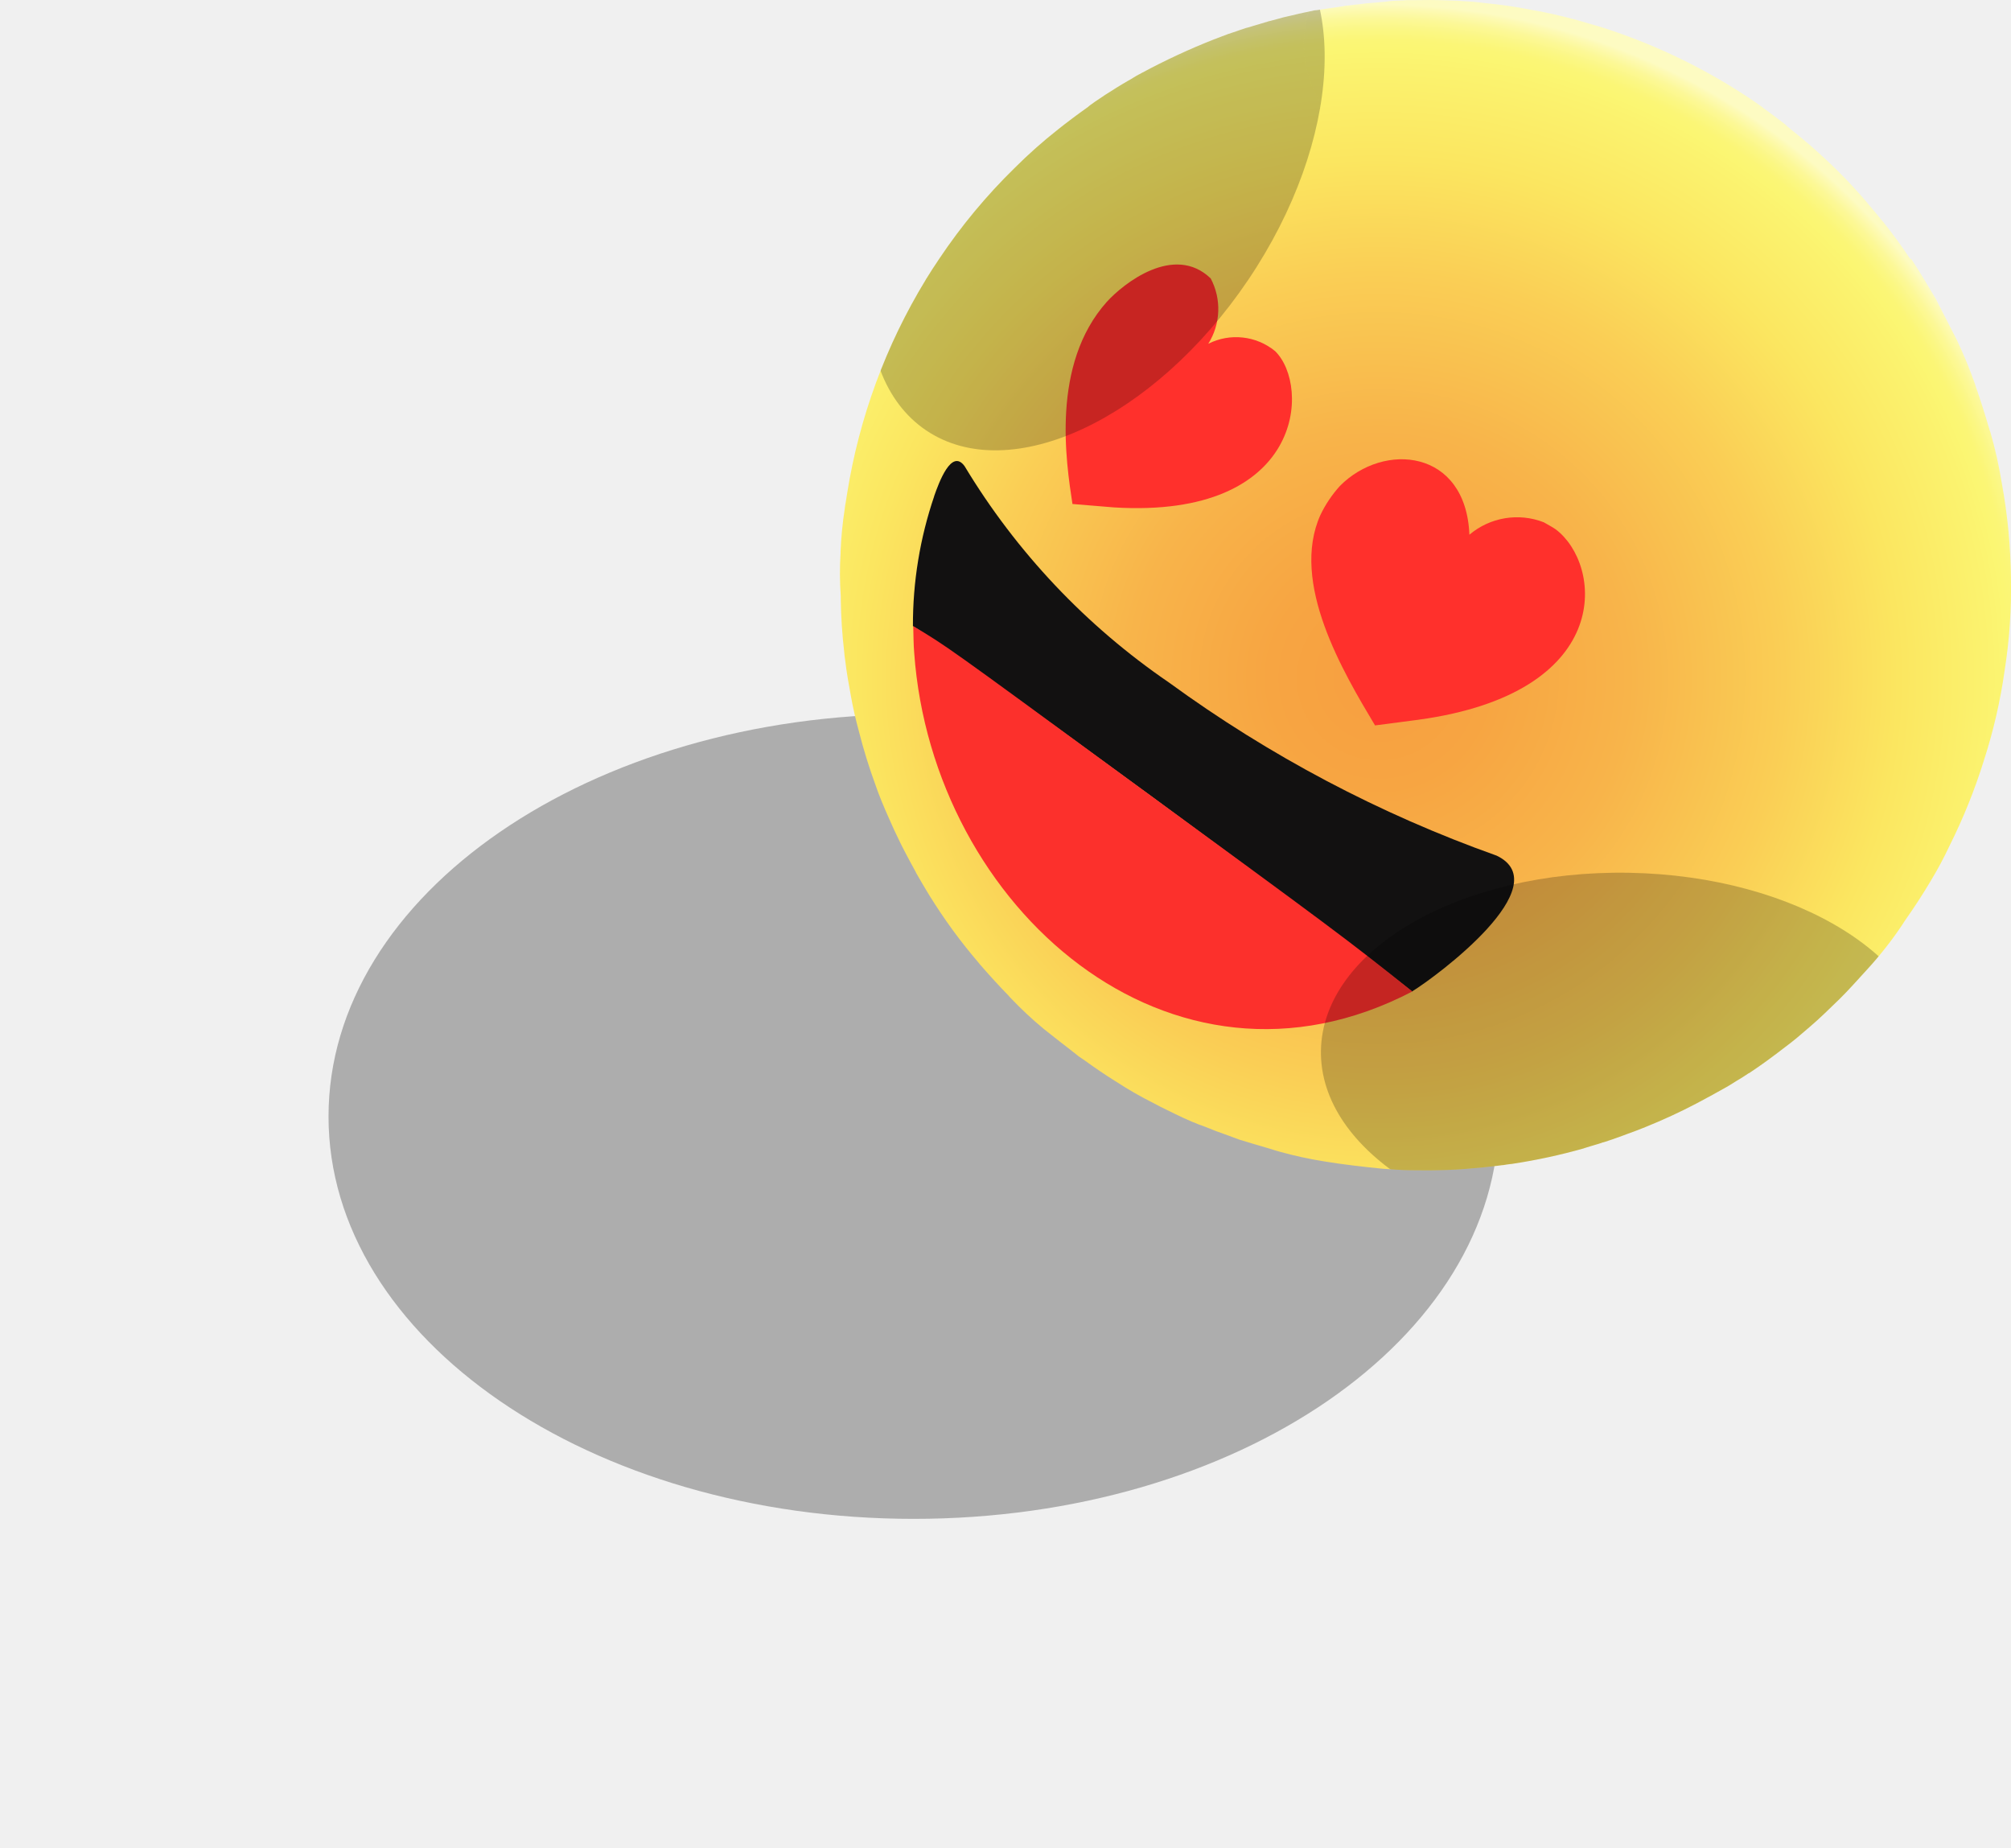
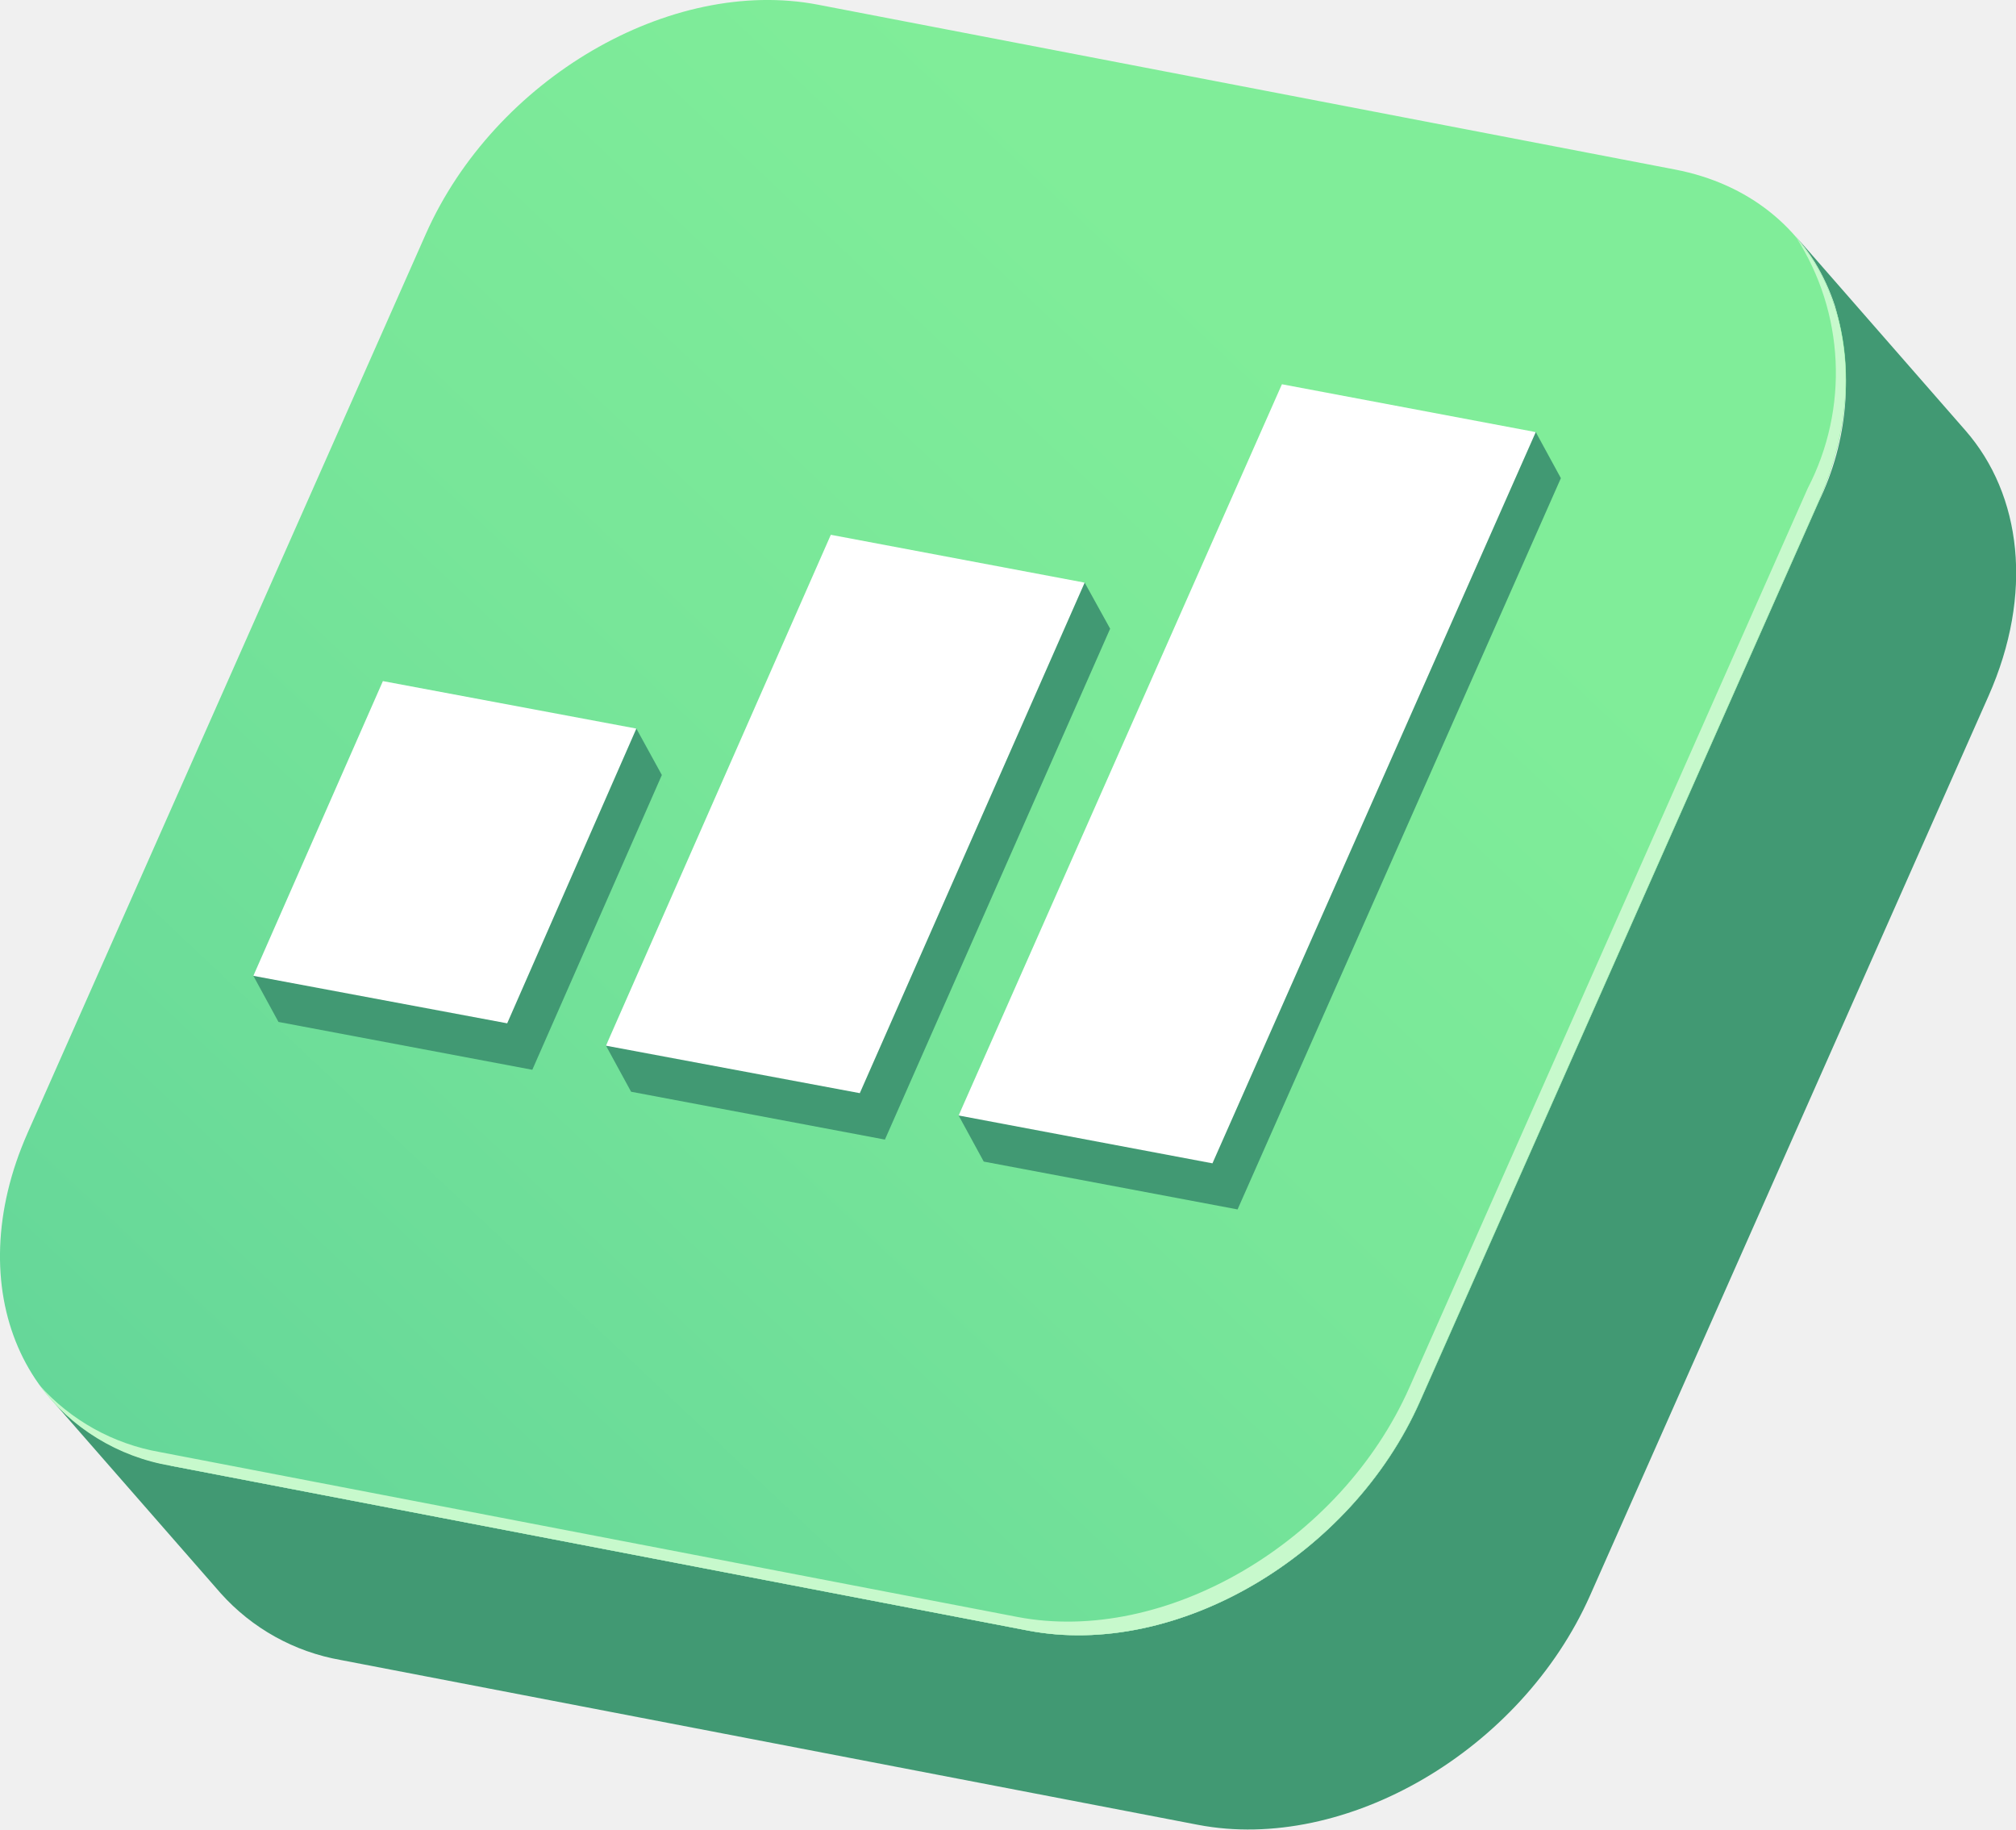
- <svg xmlns="http://www.w3.org/2000/svg" xmlns:xlink="http://www.w3.org/1999/xlink" width="82.478" height="75.758" viewBox="0 0 82.478 75.758">
+ <svg xmlns="http://www.w3.org/2000/svg" width="49.598" height="45.001" viewBox="0 0 49.598 45.001">
  <defs>
-     <radialGradient id="radial-gradient" cx="0.471" cy="0.58" r="0.575" gradientTransform="matrix(-0.999, -0.004, -0.004, 1, 0.933, 0.001)" gradientUnits="objectBoundingBox">
-       <stop offset="0" stop-color="#f79f40" />
-       <stop offset="0.163" stop-color="#f7a542" />
-       <stop offset="0.371" stop-color="#f8b44a" />
-       <stop offset="0.601" stop-color="#face55" />
-       <stop offset="0.771" stop-color="#fbe660" />
-       <stop offset="0.91" stop-color="#fbf36f" />
-       <stop offset="0.932" stop-color="#fbf672" />
-       <stop offset="0.947" stop-color="#fbf676" />
-       <stop offset="0.962" stop-color="#fbf783" />
-       <stop offset="0.978" stop-color="#fcf897" />
-       <stop offset="0.994" stop-color="#fdfab4" />
-       <stop offset="1" stop-color="#fdfbc2" />
-     </radialGradient>
-     <clipPath id="clip-path">
-       <path id="Trazado_116496" data-name="Trazado 116496" d="M52.65,29.84v-.06c0-.11-.03-.77-.15-1.75-.01-.09-.02-.17-.03-.26-.02-.12-.04-.25-.06-.38a23.894,23.894,0,0,0-3.15-8.77c0-.01-.01-.01-.01-.02-.17-.29-.35-.57-.54-.85h0a23.353,23.353,0,0,0-3.06-3.74,20.449,20.449,0,0,0-1.77-1.6c-.39-.32-.78-.62-1.19-.91a.265.265,0,0,1-.06-.05l-.05-.04-.21-.15c-.26-.18-.55-.37-.86-.57h0c-.01-.01-.02-.01-.03-.02-.15-.09-.3-.19-.47-.28-.07-.04-.15-.09-.22-.13s-.12-.07-.19-.11a1.092,1.092,0,0,0-.15-.08,25.413,25.413,0,0,0-2.93-1.4c-.26-.11-.47-.18-.58-.23l-.18-.07-.18-.07c-.01,0-.02-.01-.03-.01l-.04-.01-.3-.1-.04-.01c-.01,0-.03-.01-.04-.01l-.2-.07a2.759,2.759,0,0,0-.27-.08l-.23-.07c-.04-.01-.09-.03-.13-.04-.01,0-.03-.01-.04-.01s-.03-.01-.05-.01a.636.636,0,0,1-.07-.02l-.26-.07-.22-.06c-.07-.02-.14-.03-.21-.05h-.01l-.13-.03-.25-.06-.18-.04a2.049,2.049,0,0,0-.24-.05c-.01,0-.03-.01-.04-.01-.06-.01-.12-.03-.18-.04l-.11-.02-.13-.03h-.02l-.04-.01c-.02,0-.05-.01-.07-.01a1.766,1.766,0,0,1-.2-.04.6.6,0,0,0-.12-.02h0a2.068,2.068,0,0,1-.22-.04l-.19-.03c-.03-.01-.07-.01-.11-.02a.985.985,0,0,0-.17-.02,1,1,0,0,0-.16-.02l-.27-.03-.25-.03c-.03,0-.05-.01-.08-.01h-.02a1.641,1.641,0,0,0-.23-.02l-.34-.03c-.08-.01-.16-.01-.23-.02-.09-.01-.17-.01-.26-.02s-.18-.01-.27-.02A.97.97,0,0,1,29.76,7h-.37c-.48-.01-.96-.01-1.45,0-.11,0-.21,0-.31.01s-.22.01-.32.02c-.07,0-.13.01-.19.01-.16.01-.31.02-.46.04-.05,0-.11.01-.16.01-.22.02-.43.04-.64.07-.1.01-.2.02-.3.04h-.01c-.02,0-.04.01-.06.01q-.24.03-.45.06c-.11.02-.23.04-.34.05-.26.04-.47.08-.61.11-.7.14-1.38.3-2.06.5-.41.11-.77.22-1.21.38a24.021,24.021,0,0,0-5.31,2.61h0c-.17.11-.33.22-.49.33a.265.265,0,0,0-.06.05c-.28.2-.56.4-.84.61a.423.423,0,0,1-.07.05l-.02.02-.02.02c-.01.01-.02.02-.03.02s-.02.01-.03.02c-.08.06-.15.12-.23.18-.15.12-.3.24-.44.36-.08.07-.16.13-.24.2-.16.14-.32.27-.46.4l-.02.02-.02.02c-.03.03-.07.06-.1.09-.75.69-1.21,1.19-1.24,1.22-.23.25-.46.51-.69.77-.16.19-.33.38-.5.59-.01.01-.02.03-.04.04l-.03.03c-.34.42-.69.89-1.08,1.46l-.01.01-.01.01c-.01.01-.01.02-.02.02-.18.26-.36.55-.54.86-.16.26-.32.52-.46.75l-.46.88c-.15.29-.29.56-.42.82a16.758,16.758,0,0,0-.76,1.82h0v.01c-.22.6-.42,1.23-.6,1.84l-.01.02a.037.037,0,0,1-.01.03,17.968,17.968,0,0,0-.5,2.13,23.506,23.506,0,0,0-.17,7.66,22.794,22.794,0,0,0,.82,3.68,23.944,23.944,0,0,0,1.38,3.51,15.311,15.311,0,0,0,.75,1.42c.32.56.68,1.11,1.06,1.66.04.07.09.13.13.2a16,16,0,0,0,1.39,1.8c.34.37.78.88,1.14,1.24s.83.82,1.22,1.15h0c.42.37.6.53.99.83q.72.585,1.47,1.08h.01c.16.11.32.22.49.32.19.12.38.24.55.34.09.05.22.13.36.21a.573.573,0,0,1,.07.04c.15.09.33.18.52.29.04.02.09.05.13.07a22.789,22.789,0,0,0,2.12,1c.18.07.42.17.7.28l.24.09.42.15.3.1.11.03c.01,0,.01,0,.02.01l.16.05a2.759,2.759,0,0,0,.27.08l.26.08c.01,0,.02,0,.02.01a22.1,22.1,0,0,0,2.96.66l.09.01c.08.01.17.03.27.04h.03l.23.03.53.06c.24.03.56.05.79.07s.49.03.74.04h.02c.13.01.25.01.37.01.33.01.77,0,1.1.01s.79-.03,1.13-.05c.72-.06,1.68-.17,2.39-.28a18.747,18.747,0,0,0,1.84-.38c.14-.04.28-.08.43-.12.43-.12.87-.25,1.24-.36l.43-.16c.35-.12.69-.25,1.03-.38l.17-.06c.4-.15.89-.38,1.32-.59.19-.09.37-.18.55-.28a15.71,15.71,0,0,0,1.56-.88c.02-.01.03-.02.05-.03.41-.26.82-.52,1.22-.81.09-.06.18-.12.26-.17l.44-.34c.12-.09.23-.18.35-.27l.66-.52a14.289,14.289,0,0,0,1.37-1.26l.03-.03.07-.07c.35-.35.74-.77,1.2-1.29a.138.138,0,0,0,.03-.04h0a20.958,20.958,0,0,0,2.02-2.71c.01-.01.01-.02.02-.03.19-.3.38-.61.57-.95v-.01h0c.08-.14.16-.29.24-.44.11-.2.22-.41.31-.59l.09-.18c.16-.32.31-.65.47-.99.21-.47.41-.94.56-1.36h0c.26-.7.5-1.44.71-2.23.13-.48.25-.96.33-1.41.1-.48.18-.98.25-1.5.02-.12.03-.23.05-.34.08-.69.14-1.41.16-2.14v-.13C52.68,31.04,52.68,30.45,52.65,29.84Z" transform="translate(-4.654 -6.992)" />
-     </clipPath>
-     <linearGradient id="linear-gradient" x1="-0.166" y1="-323.933" x2="-1.166" y2="-323.933" gradientUnits="objectBoundingBox">
-       <stop offset="0" stop-color="#19b79c" />
-       <stop offset="0.405" stop-color="#1dbb9e" />
-       <stop offset="0.825" stop-color="#2ac8a3" />
-       <stop offset="0.997" stop-color="#31cfa6" />
+     <linearGradient id="a" x1="0.139" y1="1.426" x2="1.034" y2="0.565" gradientUnits="objectBoundingBox">
+       <stop offset="0" stop-color="#57cc99" />
+       <stop offset="0.2" stop-color="#63d599" />
+       <stop offset="0.7" stop-color="#78e699" />
+       <stop offset="1" stop-color="#80ed99" />
    </linearGradient>
-     <linearGradient id="linear-gradient-2" x1="-2.106" y1="-363.238" x2="-3.08" y2="-363.238" xlink:href="#linear-gradient" />
-     <clipPath id="clip-path-2">
-       <path id="Trazado_116504" data-name="Trazado 116504" d="M4.652,29.65v-.06a15.757,15.757,0,0,1,.17-1.74,2.335,2.335,0,0,1,.04-.26c.02-.12.04-.25.06-.38a24.088,24.088,0,0,1,3.22-8.75c0-.01.01-.01.01-.02.18-.29.36-.57.55-.85h0a23.39,23.39,0,0,1,3.09-3.72,20.134,20.134,0,0,1,1.78-1.58q.585-.465,1.2-.9a.265.265,0,0,0,.06-.05l.05-.04.21-.15c.26-.18.55-.37.86-.56h0c.01-.01.02-.01.03-.02.15-.09.31-.19.47-.28a2.53,2.53,0,0,0,.22-.13c.06-.04.12-.07.19-.11.05-.03.1-.05.15-.08a27.308,27.308,0,0,1,2.95-1.37c.26-.1.47-.18.58-.22l.18-.06.18-.06c.01,0,.02-.01.03-.01l.05-.02.3-.1.04-.01c.01,0,.03-.01.04-.01l.2-.06c.08-.02.19-.06.27-.08l.23-.07a.647.647,0,0,0,.13-.04c.01,0,.03-.01.04-.01s.03-.01.05-.01a.637.637,0,0,0,.07-.02l.26-.07.22-.06c.07-.02.14-.03.21-.05h.01l.13-.03c.08-.02.18-.04.25-.06l.18-.04c.08-.02.16-.03.24-.05.01,0,.03-.01.04-.01a1.163,1.163,0,0,0,.18-.04l.11-.01.13-.02h.02l.04-.01c.02,0,.05-.01.07-.01l.2-.03c.04-.01.09-.01.13-.02h0l.22-.03.19-.03a.516.516,0,0,0,.11-.02.985.985,0,0,1,.17-.02c.06-.01.11-.01.16-.02l.27-.03.25-.03c.03,0,.05-.01.08-.01h.02c.07-.01.15-.01.23-.02l.34-.03c.08-.01.16-.01.23-.02a1.569,1.569,0,0,1,.24-.03,2.437,2.437,0,0,1,.27-.01.86.86,0,0,1,.16-.01l.15-.01h.24c.49-.01.97-.01,1.45.01.11,0,.21.01.31.01s.22.01.32.02c.07,0,.13.01.19.01.16.01.31.02.46.04.05.01.11.01.16.02.22.02.43.05.64.07.1.01.2.03.3.04h.01c.02,0,.04.01.06.01.16.02.31.05.45.07l.34.06c.26.05.47.09.6.11.69.14,1.38.31,2.06.52.41.11.76.23,1.21.39a24.178,24.178,0,0,1,5.28,2.65h0c.16.11.33.22.49.34a.265.265,0,0,1,.06.05c.28.2.56.41.83.62a.424.424,0,0,0,.07.05l.02.02.02.02.03.03c.01.01.02.01.02.02.08.06.15.12.22.18.15.12.3.24.44.36.08.07.16.14.24.2.16.14.31.28.46.41l.02.02.02.02c.03.03.07.06.1.09.75.69,1.2,1.2,1.23,1.23.23.25.46.51.68.78.16.19.32.38.49.59.01.01.02.03.04.04l.02.03c.33.42.69.89,1.07,1.47l.04.01.01.01c.01.01.01.02.02.02.17.26.36.56.54.86.16.26.31.53.45.75l.45.88c.15.29.29.56.42.82a18.431,18.431,0,0,1,.75,1.83h0v.01c.21.6.41,1.23.59,1.85l.01.02a.037.037,0,0,0,.01.03,17.59,17.59,0,0,1,.48,2.14,22.71,22.71,0,0,1,.37,3.87,21.465,21.465,0,0,1-.26,3.8,21.96,21.96,0,0,1-.85,3.68,23.286,23.286,0,0,1-1.41,3.5,15.244,15.244,0,0,1-.76,1.42c-.33.56-.69,1.11-1.07,1.65-.04.07-.09.13-.13.2a15.2,15.2,0,0,1-1.41,1.79c-.34.37-.79.88-1.15,1.23s-.84.82-1.22,1.14h0c-.43.37-.6.52-1,.82-.49.38-.98.74-1.48,1.07H41.9c-.16.11-.32.21-.49.31-.19.12-.38.24-.55.33-.09.05-.22.12-.36.2a.574.574,0,0,0-.07.04c-.15.08-.33.18-.52.28-.04.02-.09.05-.13.07a23.108,23.108,0,0,1-2.12.98c-.18.07-.42.17-.71.27l-.24.09-.42.15-.3.1-.11.03c-.01,0-.01,0-.02.01l-.16.05c-.08.02-.19.06-.27.08l-.26.08c-.01,0-.02,0-.02.01a23.962,23.962,0,0,1-2.96.64l-.09.01c-.08.01-.17.02-.27.04H31.8l-.23.03-.53.06c-.24.02-.56.05-.79.07s-.49.03-.74.04h-.02c-.13,0-.25.01-.37.01-.33.01-.77,0-1.1,0s-.79-.04-1.13-.06c-.72-.07-1.68-.18-2.39-.3a16.281,16.281,0,0,1-1.84-.4c-.14-.04-.28-.08-.43-.13-.43-.12-.87-.26-1.24-.37l-.43-.16c-.35-.12-.69-.25-1.03-.39l-.17-.06c-.4-.15-.88-.38-1.32-.6-.19-.09-.37-.18-.55-.28a15.612,15.612,0,0,1-1.55-.89.219.219,0,0,0-.05-.03c-.41-.26-.81-.53-1.21-.82-.09-.06-.17-.12-.25-.17L14,49.97c-.12-.09-.23-.18-.35-.27l-.66-.52a15.233,15.233,0,0,1-1.36-1.27l-.03-.03-.06-.07c-.34-.35-.74-.78-1.19-1.3a.138.138,0,0,1-.03-.04h0a21.889,21.889,0,0,1-2-2.73c-.01-.01-.01-.02-.02-.03-.18-.3-.37-.61-.56-.95v-.01h0c-.08-.14-.16-.29-.24-.44-.11-.21-.22-.41-.31-.59l-.09-.18c-.16-.32-.31-.65-.46-.99-.21-.47-.41-.95-.55-1.36h0a22.441,22.441,0,0,1-.69-2.23c-.13-.48-.24-.96-.32-1.41-.09-.49-.18-.98-.24-1.5-.02-.12-.03-.23-.04-.34a21.166,21.166,0,0,1-.14-2.14v-.13A13.347,13.347,0,0,1,4.652,29.65Z" transform="translate(-4.627 -6.983)" fill="url(#radial-gradient)" />
-     </clipPath>
  </defs>
-   <g id="Grupo_157926" data-name="Grupo 157926" transform="translate(13.474)">
-     <ellipse id="Elipse_4737" data-name="Elipse 4737" cx="24" cy="16.5" rx="24" ry="16.5" transform="translate(0 29.284)" fill="#0b0b0b" opacity="0.292" style="mix-blend-mode: multiply;isolation: isolate" />
-     <path id="Trazado_116493" data-name="Trazado 116493" d="M4.652,29.65v-.06a15.757,15.757,0,0,1,.17-1.74,2.335,2.335,0,0,1,.04-.26c.02-.12.04-.25.06-.38a24.088,24.088,0,0,1,3.22-8.75c0-.01.01-.01.01-.02.18-.29.36-.57.55-.85h0a23.39,23.39,0,0,1,3.09-3.72,20.134,20.134,0,0,1,1.78-1.58q.585-.465,1.2-.9a.265.265,0,0,0,.06-.05l.05-.04.21-.15c.26-.18.55-.37.86-.56h0c.01-.01.02-.01.03-.02.15-.09.31-.19.47-.28a2.53,2.53,0,0,0,.22-.13c.06-.04.12-.07.19-.11.05-.03.1-.05.15-.08a27.308,27.308,0,0,1,2.95-1.37c.26-.1.47-.18.58-.22l.18-.06.18-.06c.01,0,.02-.01.03-.01l.05-.02.3-.1.04-.01c.01,0,.03-.01.04-.01l.2-.06c.08-.02.19-.06.27-.08l.23-.07a.647.647,0,0,0,.13-.04c.01,0,.03-.01.04-.01s.03-.01.05-.01a.637.637,0,0,0,.07-.02l.26-.07.22-.06c.07-.02.14-.03.21-.05h.01l.13-.03c.08-.02.18-.04.25-.06l.18-.04c.08-.02.16-.03.24-.05.01,0,.03-.01.04-.01a1.163,1.163,0,0,0,.18-.04l.11-.01.13-.02h.02l.04-.01c.02,0,.05-.01.07-.01l.2-.03c.04-.01.09-.01.13-.02h0l.22-.03.19-.03a.516.516,0,0,0,.11-.02.985.985,0,0,1,.17-.02c.06-.01.11-.01.16-.02l.27-.03.25-.03c.03,0,.05-.01.08-.01h.02c.07-.01.15-.01.23-.02l.34-.03c.08-.01.16-.01.23-.02a1.569,1.569,0,0,1,.24-.03,2.437,2.437,0,0,1,.27-.01.86.86,0,0,1,.16-.01l.15-.01h.24c.49-.01.97-.01,1.45.01.11,0,.21.01.31.01s.22.01.32.02c.07,0,.13.01.19.01.16.01.31.02.46.04.05.01.11.01.16.02.22.02.43.05.64.07.1.01.2.03.3.04h.01c.02,0,.04.01.06.01.16.02.31.05.45.07l.34.06c.26.05.47.09.6.11.69.14,1.38.31,2.06.52.41.11.76.23,1.21.39a24.178,24.178,0,0,1,5.28,2.65h0c.16.11.33.22.49.34a.265.265,0,0,1,.06.05c.28.2.56.41.83.62a.424.424,0,0,0,.07.05l.02.02.02.02.03.03c.01.01.02.01.02.02.08.06.15.12.22.18.15.12.3.24.44.36.08.07.16.14.24.2.16.14.31.28.46.41l.02.02.02.02c.03.03.07.06.1.09.75.69,1.2,1.2,1.23,1.23.23.25.46.51.68.78.16.19.32.38.49.59.01.01.02.03.04.04l.02.03c.33.42.69.89,1.07,1.47l.04.01.01.01c.01.01.01.02.02.02.17.26.36.56.54.86.16.26.31.53.45.75l.45.88c.15.29.29.56.42.82a18.431,18.431,0,0,1,.75,1.83h0v.01c.21.6.41,1.23.59,1.85l.01.02a.037.037,0,0,0,.01.03,17.59,17.59,0,0,1,.48,2.14,22.71,22.71,0,0,1,.37,3.87,21.465,21.465,0,0,1-.26,3.8,21.96,21.96,0,0,1-.85,3.68,23.286,23.286,0,0,1-1.41,3.5,15.244,15.244,0,0,1-.76,1.42c-.33.56-.69,1.11-1.07,1.65-.04.07-.09.13-.13.2a15.2,15.2,0,0,1-1.41,1.79c-.34.37-.79.88-1.15,1.23s-.84.82-1.22,1.14h0c-.43.37-.6.52-1,.82-.49.38-.98.74-1.48,1.07H41.9c-.16.11-.32.21-.49.31-.19.12-.38.24-.55.33-.09.05-.22.12-.36.2a.574.574,0,0,0-.07.04c-.15.08-.33.18-.52.28-.04.02-.09.05-.13.07a23.108,23.108,0,0,1-2.12.98c-.18.07-.42.17-.71.27l-.24.09-.42.15-.3.1-.11.03c-.01,0-.01,0-.02.01l-.16.05c-.08.02-.19.06-.27.08l-.26.08c-.01,0-.02,0-.02.01a23.962,23.962,0,0,1-2.96.64l-.09.01c-.08.01-.17.02-.27.04H31.8l-.23.03-.53.06c-.24.02-.56.05-.79.07s-.49.03-.74.04h-.02c-.13,0-.25.01-.37.01-.33.01-.77,0-1.1,0s-.79-.04-1.13-.06c-.72-.07-1.68-.18-2.39-.3a16.281,16.281,0,0,1-1.84-.4c-.14-.04-.28-.08-.43-.13-.43-.12-.87-.26-1.24-.37l-.43-.16c-.35-.12-.69-.25-1.03-.39l-.17-.06c-.4-.15-.88-.38-1.32-.6-.19-.09-.37-.18-.55-.28a15.612,15.612,0,0,1-1.55-.89.219.219,0,0,0-.05-.03c-.41-.26-.81-.53-1.21-.82-.09-.06-.17-.12-.25-.17L14,49.97c-.12-.09-.23-.18-.35-.27l-.66-.52a15.233,15.233,0,0,1-1.36-1.27l-.03-.03-.06-.07c-.34-.35-.74-.78-1.19-1.3a.138.138,0,0,1-.03-.04h0a21.889,21.889,0,0,1-2-2.73c-.01-.01-.01-.02-.02-.03-.18-.3-.37-.61-.56-.95v-.01h0c-.08-.14-.16-.29-.24-.44-.11-.21-.22-.41-.31-.59l-.09-.18c-.16-.32-.31-.65-.46-.99-.21-.47-.41-.95-.55-1.36h0a22.441,22.441,0,0,1-.69-2.23c-.13-.48-.24-.96-.32-1.41-.09-.49-.18-.98-.24-1.5-.02-.12-.03-.23-.04-.34a21.166,21.166,0,0,1-.14-2.14v-.13A13.347,13.347,0,0,1,4.652,29.65Z" transform="translate(16.349 -6.983)" fill="url(#radial-gradient)" />
-     <g id="Grupo_86225" data-name="Grupo 86225" transform="translate(20.955 0.009)" clip-path="url(#clip-path)">
-       <path id="Trazado_116494" data-name="Trazado 116494" d="M50.67,21.64a4.37,4.37,0,0,1,.18-.46C50.8,21.33,50.74,21.48,50.67,21.64Z" transform="translate(-48.844 -6.992)" fill="url(#linear-gradient)" />
-       <path id="Trazado_116495" data-name="Trazado 116495" d="M4.7,34.92c.03-.14.05-.28.08-.41C4.75,34.65,4.73,34.79,4.7,34.92Z" transform="translate(43.196 -6.992)" fill="url(#linear-gradient-2)" />
-     </g>
-     <path id="Trazado_116497" data-name="Trazado 116497" d="M25.873,27.33A16.375,16.375,0,0,0,25,32.66c2.26,1.39,16.97,12.2,20.47,14.98,1.03-.63,6.02-4.35,3.47-5.57a52.925,52.925,0,0,1-13.44-7.1,28.664,28.664,0,0,1-8.38-8.87c-.54-.75-1.06.69-1.25,1.23" transform="translate(-1.032 -6.983)" fill="#121111" />
-     <path id="Trazado_116499" data-name="Trazado 116499" d="M29.22,33.76c.75,10.43,10.52,19.05,20.43,13.88-2.65-2.12-3.33-2.62-11.66-8.71-7.45-5.46-7.45-5.46-8.81-6.27.01.33.01.77.04,1.1" transform="translate(-5.199 -6.983)" fill="#fc302c" />
-     <g id="Grupo_86231" data-name="Grupo 86231" transform="translate(40.307 18.833)">
-       <path id="Trazado_116501" data-name="Trazado 116501" d="M22.473,28.1c-1.25,2.78.93,6.44,2.24,8.63.65-.09,1.52-.19,2.17-.29,7.67-1.22,7.14-6.32,5.24-7.75-.14-.1-.34-.2-.49-.29a3.024,3.024,0,0,0-3.05.51c-.14-3.51-3.51-3.82-5.31-2a4.969,4.969,0,0,0-.8,1.19" transform="translate(-22.099 -25.816)" fill="#ff302c" />
-     </g>
-     <g id="Grupo_86232" data-name="Grupo 86232" transform="translate(30.232 10.846)">
-       <path id="Trazado_116503" data-name="Trazado 116503" d="M35.806,19.36c-2.3,2.57-1.67,6.58-1.41,8.29.51.04,1.19.1,1.7.14,7.78.48,8.08-4.98,6.61-6.41a2.529,2.529,0,0,0-2.74-.3,2.679,2.679,0,0,0,.1-2.68c-1.5-1.44-3.58.21-4.26.96" transform="translate(-34.117 -17.829)" fill="#ff302c" />
-     </g>
-     <g id="Enmascarar_grupo_59" data-name="Enmascarar grupo 59" transform="translate(20.976 0)" clip-path="url(#clip-path-2)">
-       <g id="Grupo_86233" data-name="Grupo 86233" transform="translate(-2.683 -7.272)" opacity="0.561" style="mix-blend-mode: multiply;isolation: isolate">
-         <g id="Grupo_86230" data-name="Grupo 86230" transform="translate(0)">
-           <ellipse id="Elipse_4734" data-name="Elipse 4734" cx="12.5" cy="7.5" rx="12.5" ry="7.5" transform="translate(21.707 1.557)" fill="#fff" opacity="0.743" />
-           <ellipse id="Elipse_4735" data-name="Elipse 4735" cx="12.5" cy="7.5" rx="12.5" ry="7.5" transform="translate(26.415 8.388) rotate(124)" opacity="0.387" />
-           <ellipse id="Elipse_4736" data-name="Elipse 4736" cx="12.5" cy="7.5" rx="12.5" ry="7.5" transform="matrix(-1, -0.017, 0.017, -1, 47.282, 58.274)" opacity="0.387" />
-         </g>
-       </g>
+   <g transform="translate(-8.041 -4.958)">
+     <g transform="translate(8.041 4.958)">
+       <path d="M25.463,102.753l21.088,4.054c3.642.7,7.963-1.83,9.646-5.644L66,79.045a6.728,6.728,0,0,0,.4-4.827,5.173,5.173,0,0,0-.5-1.082c-.069-.112-.146-.223-.223-.326s-.163-.206-.249-.309h0l4.183,4.785c1.383,1.581,1.684,4.02.567,6.537l-9.8,22.119c-1.692,3.814-6.013,6.339-9.646,5.644l-21.088-4.054a5.161,5.161,0,0,1-2.955-1.641L22.5,101.1a5.161,5.161,0,0,0,2.955,1.641Z" transform="translate(-21.258 -66.698)" fill="#419973" />
+       <path d="M8.716,32.835l9.8-22.119C20.209,6.9,24.53,4.377,28.163,5.073L49.251,9.128c3.642.7,5.214,4.364,3.53,8.177l-9.8,22.119c-1.692,3.814-6.013,6.339-9.646,5.644L12.246,41.013c-3.642-.7-5.214-4.364-3.53-8.177Z" transform="translate(-8.041 -4.958)" fill="url(#a)" />
+       <path d="M62.515,72.8a6.172,6.172,0,0,1,.292,6.185l-9.8,22.119c-1.692,3.814-6.013,6.339-9.646,5.643l-21.088-4.054a5.17,5.17,0,0,1-2.972-1.649,5.055,5.055,0,0,0,3.23,1.984l21.088,4.054c3.642.7,7.963-1.83,9.646-5.643l9.8-22.119c1.108-2.508.807-4.948-.558-6.52Z" transform="translate(-18.333 -66.973)" fill="#c7f9cc" />
+       <path d="M87.463,221.627l-6.245-1.177-.618-1.134,3.805-6.116,5.618.034.627,1.142Z" transform="translate(-74.367 -195.312)" fill="#419973" />
+       <path d="M188.463,185.135l-6.245-1.177-.618-1.134,6.159-11.424,5.618.034.627,1.134Z" transform="translate(-166.692 -157.103)" fill="#419973" />
+       <path d="M289.463,147.455l-6.245-1.177-.618-1.134,8.581-16.845,5.618.034.618,1.134Z" transform="translate(-259.016 -117.705)" fill="#419973" />
+       <path d="M86.845,208.418,80.6,207.25,83.787,200l6.236,1.168Z" transform="translate(-74.367 -183.246)" fill="#fff" />
+       <path d="M187.845,171.835l-6.245-1.168,5.532-12.567,6.245,1.177Z" transform="translate(-166.692 -144.945)" fill="#fff" />
+       <path d="M288.845,134.164l-6.245-1.177L290.554,115l6.245,1.177Z" transform="translate(-259.016 -105.548)" fill="#fff" />
    </g>
  </g>
</svg>
